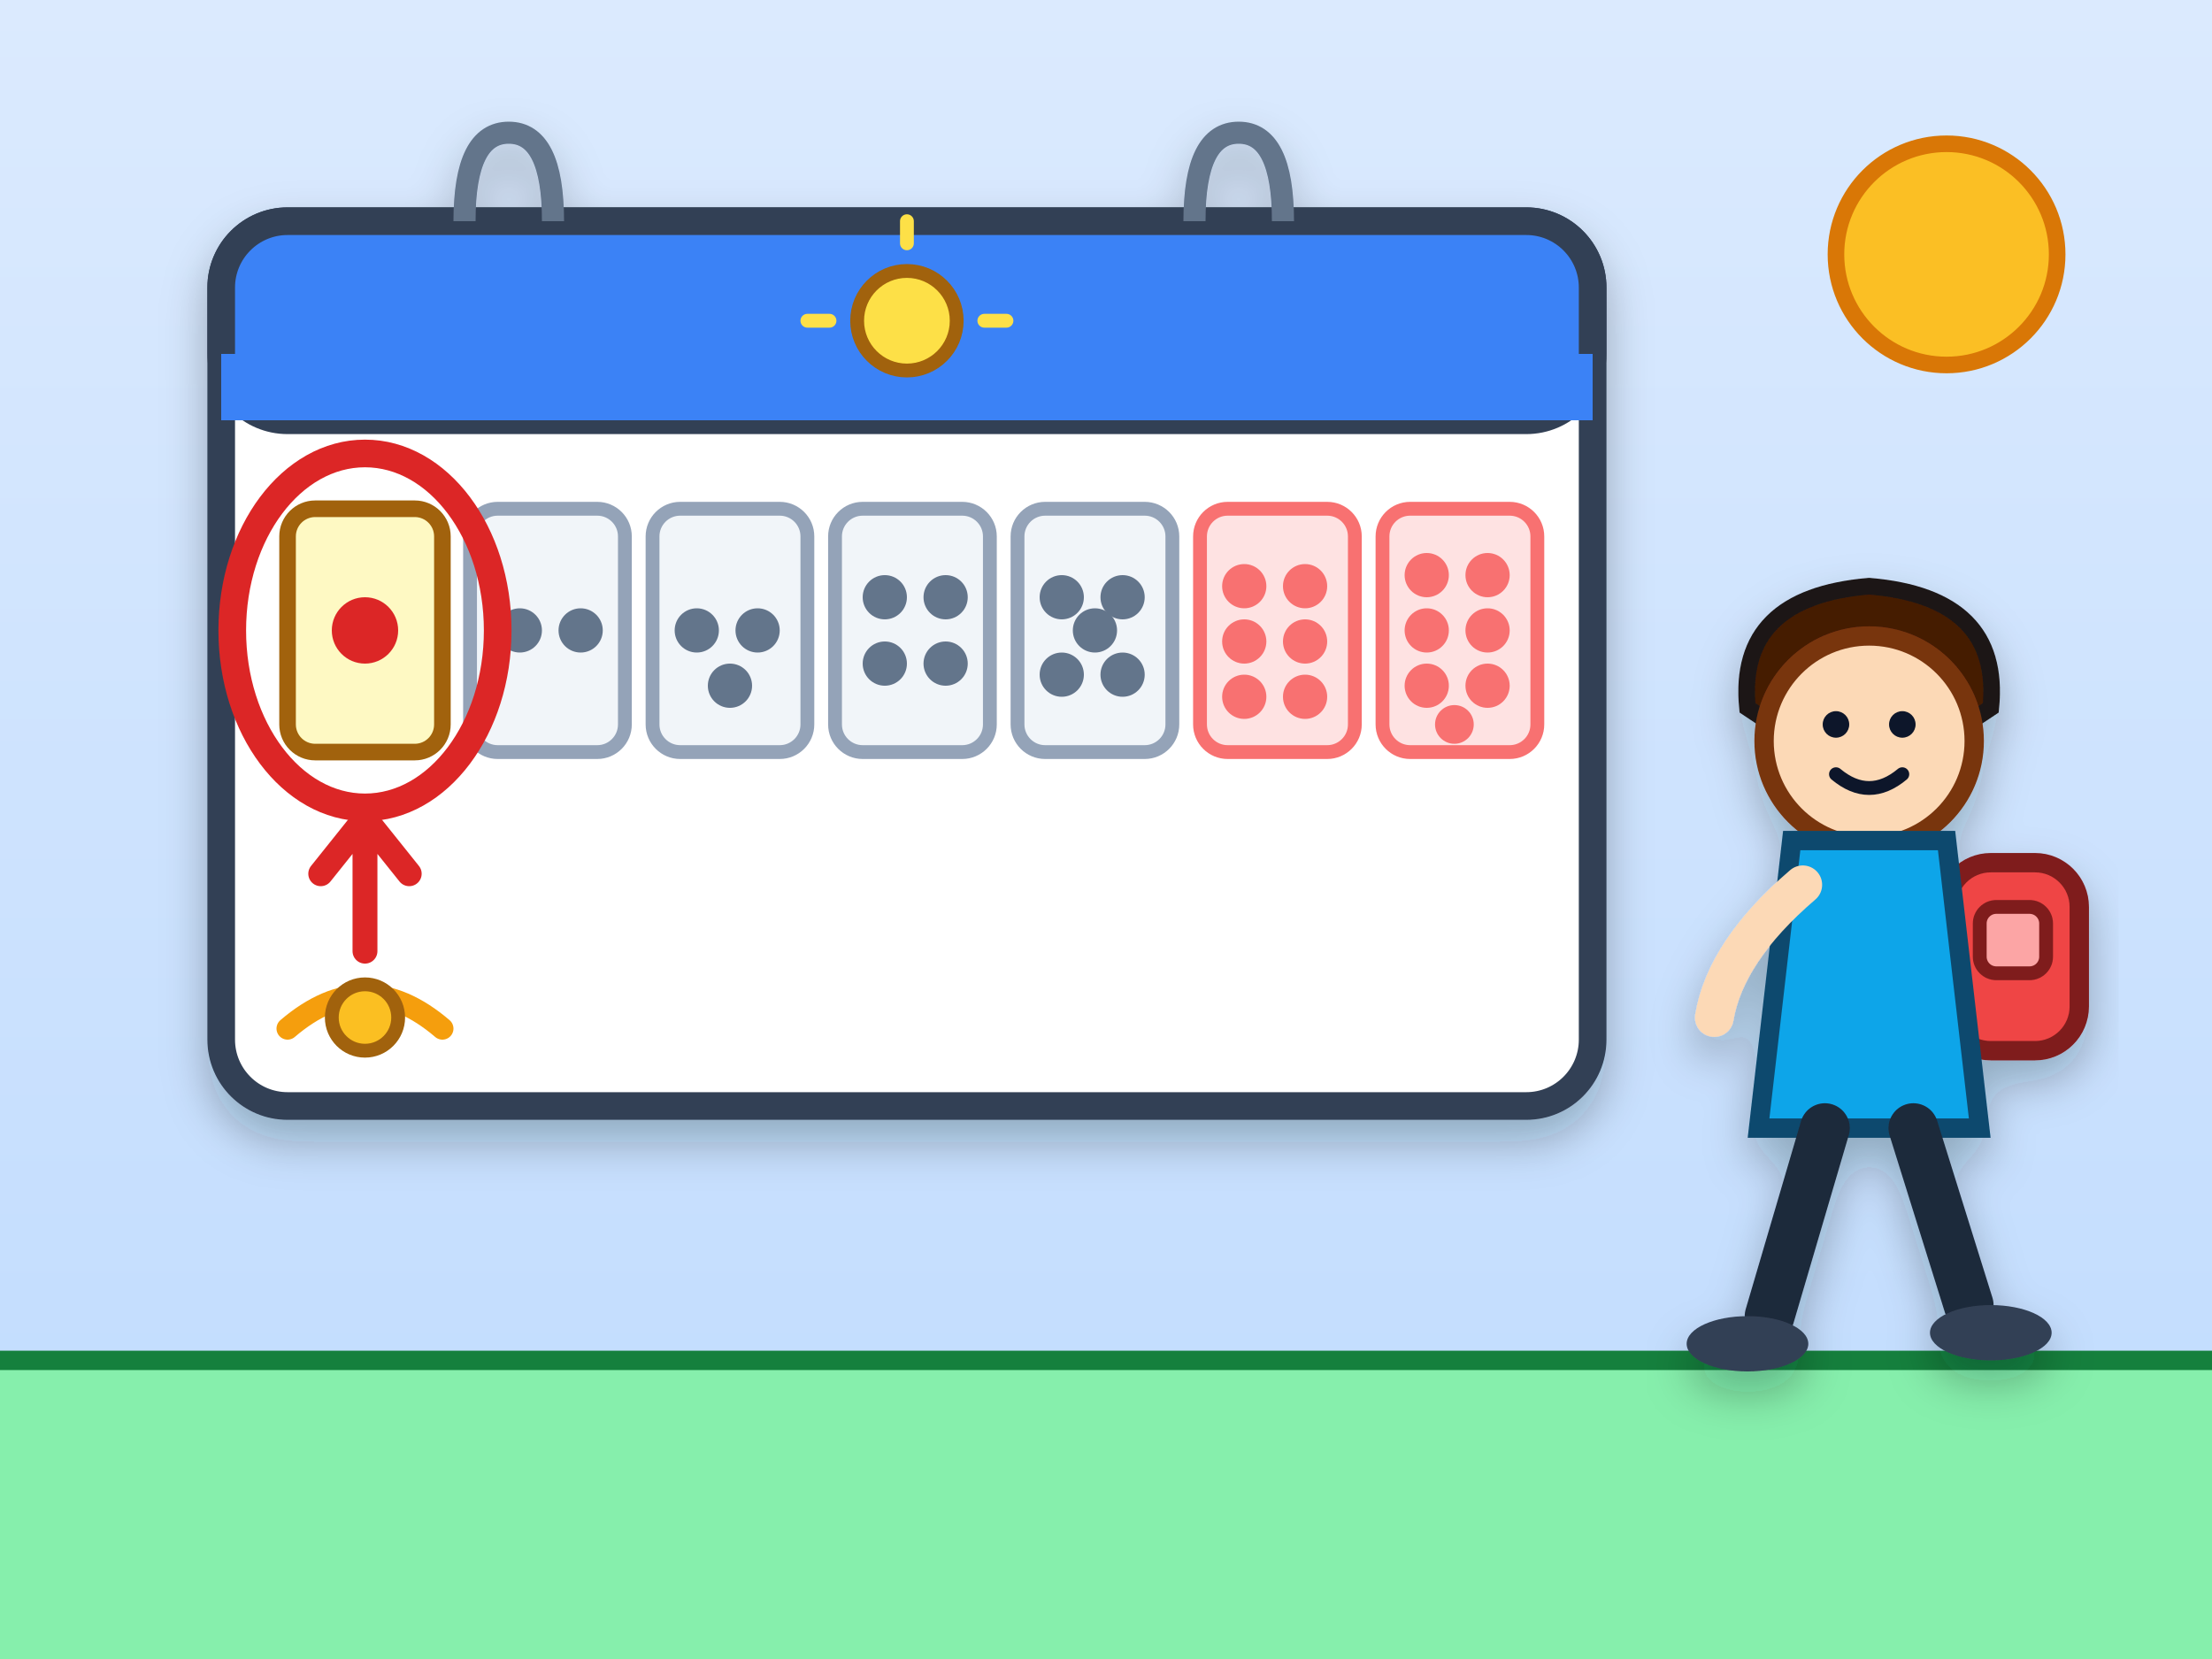
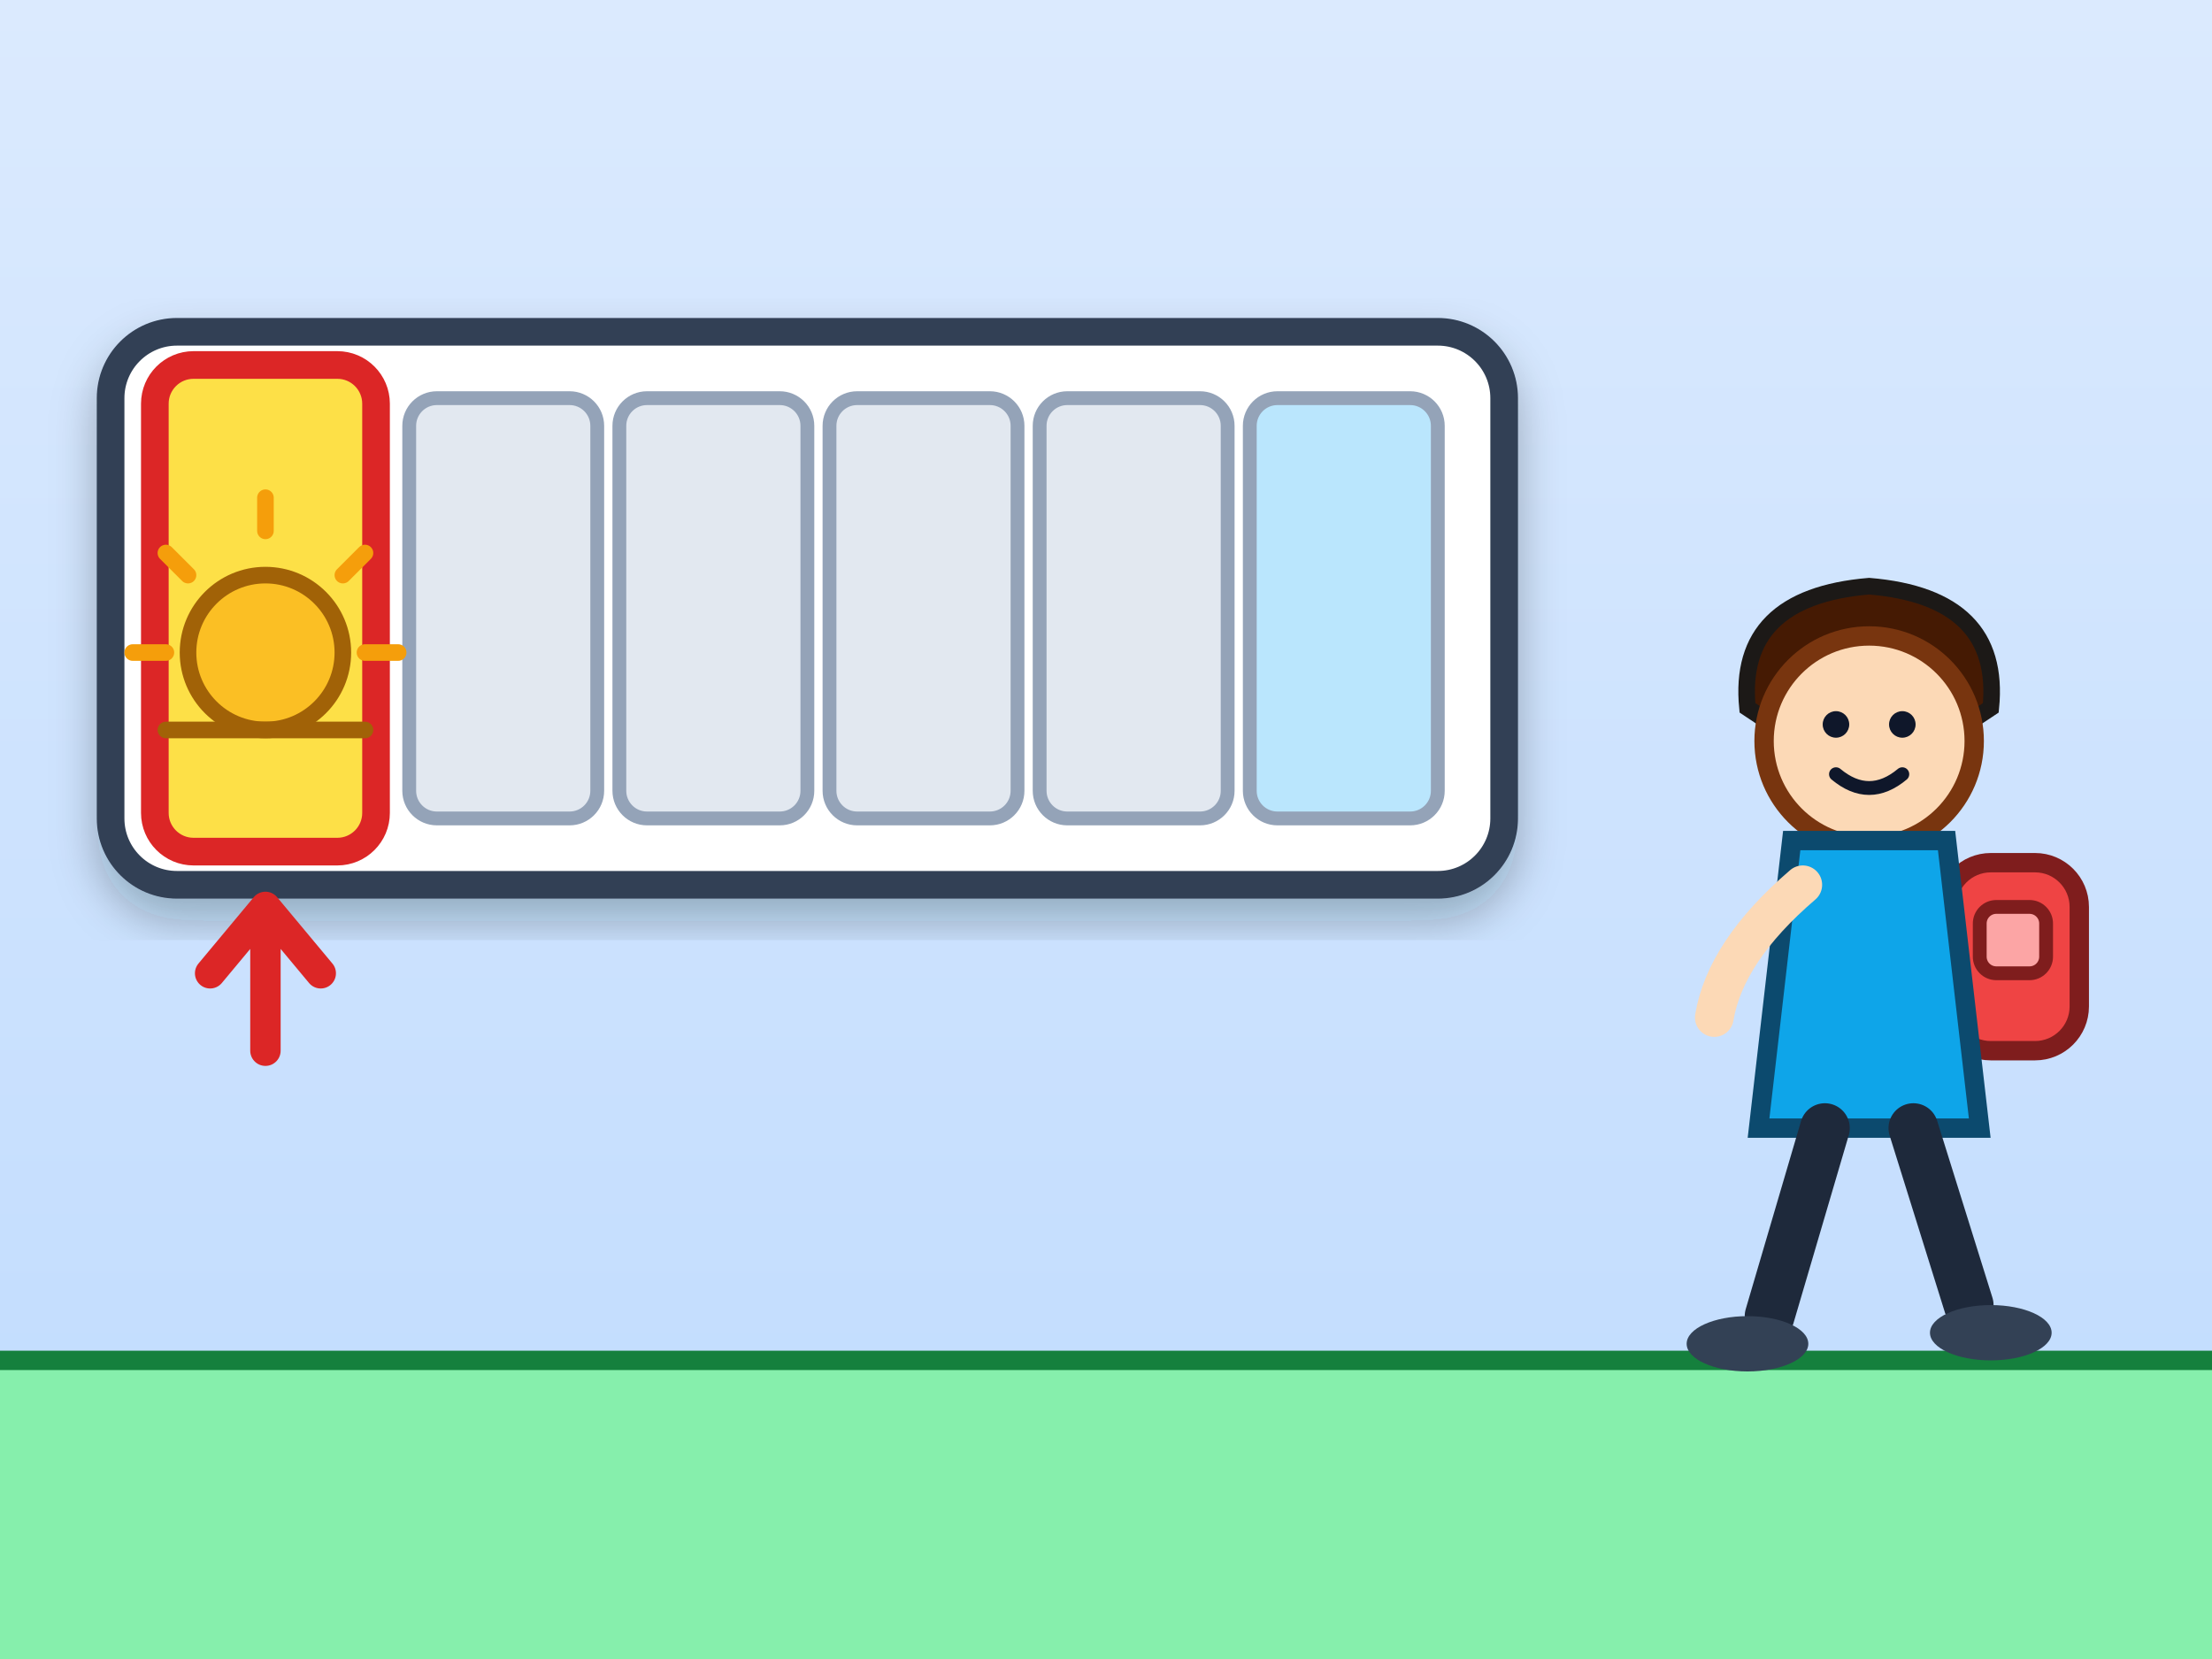
<svg xmlns="http://www.w3.org/2000/svg" viewBox="0 0 400 300" role="img" aria-labelledby="title-monday desc-monday">
  <defs>
    <linearGradient id="mo-bg" x1="0" y1="0" x2="0" y2="1">
      <stop offset="0%" stop-color="#dbeafe" />
      <stop offset="100%" stop-color="#bfdbfe" />
    </linearGradient>
-     <filter id="soft-shadow" x="-10%" y="-10%" width="120%" height="120%">
+     <filter id="mo-sh" x="-10%" y="-10%" width="120%" height="120%">
      <feDropShadow dx="0" dy="4" stdDeviation="4" flood-color="#0f172a" flood-opacity="0.28" />
    </filter>
  </defs>
  <rect x="0" y="0" width="400" height="300" fill="url(#mo-bg)" />
-   <circle cx="352" cy="46" r="20" fill="#fbbf24" stroke="#d97706" stroke-width="3" />
  <rect x="0" y="246" width="400" height="54" fill="#86efac" />
  <line x1="0" y1="246" x2="400" y2="246" stroke="#15803d" stroke-width="3.5" />
-   <g filter="url(#soft-shadow)">
-     <rect x="40" y="40" width="248" height="160" rx="12" fill="#ffffff" stroke="#334155" stroke-width="5" />
-     <rect x="40" y="40" width="248" height="36" rx="12" fill="#3b82f6" stroke="#334155" stroke-width="5" />
-     <rect x="40" y="64" width="248" height="12" fill="#3b82f6" />
-     <g stroke="#64748b" stroke-width="4" fill="none">
-       <path d="M84,40 Q84,24 92,24 Q100,24 100,40" />
-       <path d="M216,40 Q216,24 224,24 Q232,24 232,40" />
+   <g filter="url(#mo-sh)">
+     <rect x="20" y="60" width="252" height="100" rx="12" fill="#ffffff" stroke="#334155" stroke-width="5" />
+   </g>
+   <g stroke="#94a3b8" stroke-width="2.5">
+     <rect x="28" y="66" width="40" height="88" rx="7" fill="#fde047" stroke="#dc2626" stroke-width="5" />
+     <rect x="74" y="72" width="34" height="76" rx="5" fill="#e2e8f0" />
+     <rect x="112" y="72" width="34" height="76" rx="5" fill="#e2e8f0" />
+     <rect x="150" y="72" width="34" height="76" rx="5" fill="#e2e8f0" />
+     <rect x="188" y="72" width="34" height="76" rx="5" fill="#e2e8f0" />
+     <rect x="226" y="72" width="34" height="76" rx="5" fill="#bae6fd" />
+   </g>
+   <g>
+     <circle cx="48" cy="118" r="14" fill="#fbbf24" stroke="#a16207" stroke-width="3" />
+     <g stroke="#f59e0b" stroke-width="3" stroke-linecap="round">
+       <line x1="48" y1="96" x2="48" y2="90" />
+       <line x1="30" y1="118" x2="24" y2="118" />
+       <line x1="66" y1="118" x2="72" y2="118" />
+       <line x1="34" y1="104" x2="30" y2="100" />
+       <line x1="62" y1="104" x2="66" y2="100" />
    </g>
-     <circle cx="164" cy="58" r="9" fill="#fde047" stroke="#a16207" stroke-width="2.5" />
-     <g stroke="#fde047" stroke-width="2.5" stroke-linecap="round">
-       <line x1="164" y1="44" x2="164" y2="40" />
-       <line x1="178" y1="58" x2="182" y2="58" />
-       <line x1="150" y1="58" x2="146" y2="58" />
-     </g>
-     <g>
-       <rect x="52" y="92" width="28" height="44" rx="5" fill="#fef9c3" stroke="#a16207" stroke-width="3" />
-       <circle cx="66" cy="114" r="6" fill="#dc2626" />
-       <rect x="85" y="92" width="28" height="44" rx="5" fill="#f1f5f9" stroke="#94a3b8" stroke-width="2.5" />
-       <g fill="#64748b">
-         <circle cx="94" cy="114" r="4" />
-         <circle cx="105" cy="114" r="4" />
-       </g>
-       <rect x="118" y="92" width="28" height="44" rx="5" fill="#f1f5f9" stroke="#94a3b8" stroke-width="2.5" />
-       <g fill="#64748b">
-         <circle cx="126" cy="114" r="4" />
-         <circle cx="137" cy="114" r="4" />
-         <circle cx="132" cy="124" r="4" />
-       </g>
-       <rect x="151" y="92" width="28" height="44" rx="5" fill="#f1f5f9" stroke="#94a3b8" stroke-width="2.5" />
-       <g fill="#64748b">
-         <circle cx="160" cy="108" r="4" />
-         <circle cx="171" cy="108" r="4" />
-         <circle cx="160" cy="120" r="4" />
-         <circle cx="171" cy="120" r="4" />
-       </g>
-       <rect x="184" y="92" width="28" height="44" rx="5" fill="#f1f5f9" stroke="#94a3b8" stroke-width="2.5" />
-       <g fill="#64748b">
-         <circle cx="192" cy="108" r="4" />
-         <circle cx="203" cy="108" r="4" />
-         <circle cx="198" cy="114" r="4" />
-         <circle cx="192" cy="122" r="4" />
-         <circle cx="203" cy="122" r="4" />
-       </g>
-       <rect x="217" y="92" width="28" height="44" rx="5" fill="#fee2e2" stroke="#f87171" stroke-width="2.5" />
-       <g fill="#f87171">
-         <circle cx="225" cy="106" r="4" />
-         <circle cx="236" cy="106" r="4" />
-         <circle cx="225" cy="116" r="4" />
-         <circle cx="236" cy="116" r="4" />
-         <circle cx="225" cy="126" r="4" />
-         <circle cx="236" cy="126" r="4" />
-       </g>
-       <rect x="250" y="92" width="28" height="44" rx="5" fill="#fee2e2" stroke="#f87171" stroke-width="2.5" />
-       <g fill="#f87171">
-         <circle cx="258" cy="104" r="4" />
-         <circle cx="269" cy="104" r="4" />
-         <circle cx="258" cy="114" r="4" />
-         <circle cx="269" cy="114" r="4" />
-         <circle cx="258" cy="124" r="4" />
-         <circle cx="269" cy="124" r="4" />
-         <circle cx="263" cy="131" r="3.5" />
-       </g>
-     </g>
-     <ellipse cx="66" cy="114" rx="24" ry="32" fill="none" stroke="#dc2626" stroke-width="5" />
-     <path d="M66,172 L66,150 M58,158 L66,148 L74,158" fill="none" stroke="#dc2626" stroke-width="4.5" stroke-linecap="round" stroke-linejoin="round" />
-     <path d="M52,186 Q66,174 80,186" fill="none" stroke="#f59e0b" stroke-width="4" stroke-linecap="round" />
-     <circle cx="66" cy="184" r="6" fill="#fbbf24" stroke="#a16207" stroke-width="2.5" />
+     <path d="M30,132 L66,132" stroke="#a16207" stroke-width="3" stroke-linecap="round" />
  </g>
+   <path d="M48,190 L48,166 M38,176 L48,164 L58,176" fill="none" stroke="#dc2626" stroke-width="5.5" stroke-linecap="round" stroke-linejoin="round" />
  <g filter="url(#soft-shadow)">
    <path d="M316,128 Q314,108 338,106 Q362,108 360,128 L354,132 Q338,120 322,132 Z" fill="#451a03" stroke="#1c1917" stroke-width="3" />
    <circle cx="338" cy="134" r="19" fill="#fcd9b6" stroke="#78350f" stroke-width="3.5" />
    <circle cx="332" cy="131" r="2.4" fill="#0f172a" />
    <circle cx="344" cy="131" r="2.4" fill="#0f172a" />
    <path d="M332,140 Q338,145 344,140" fill="none" stroke="#0f172a" stroke-width="2.5" stroke-linecap="round" />
    <rect x="352" y="156" width="24" height="34" rx="8" fill="#ef4444" stroke="#7f1d1d" stroke-width="3.5" />
    <rect x="358" y="164" width="12" height="12" rx="3" fill="#fca5a5" stroke="#7f1d1d" stroke-width="2.5" />
    <path d="M324,152 L352,152 L358,204 L318,204 Z" fill="#0ea5e9" stroke="#0c4a6e" stroke-width="3.5" />
    <path d="M326,160 Q312,172 310,184" fill="none" stroke="#fcd9b6" stroke-width="7" stroke-linecap="round" />
    <path d="M330,204 L320,238" fill="none" stroke="#1e293b" stroke-width="9" stroke-linecap="round" />
    <path d="M346,204 L356,236" fill="none" stroke="#1e293b" stroke-width="9" stroke-linecap="round" />
    <ellipse cx="316" cy="243" rx="11" ry="5" fill="#334155" />
    <ellipse cx="360" cy="241" rx="11" ry="5" fill="#334155" />
  </g>
</svg>
